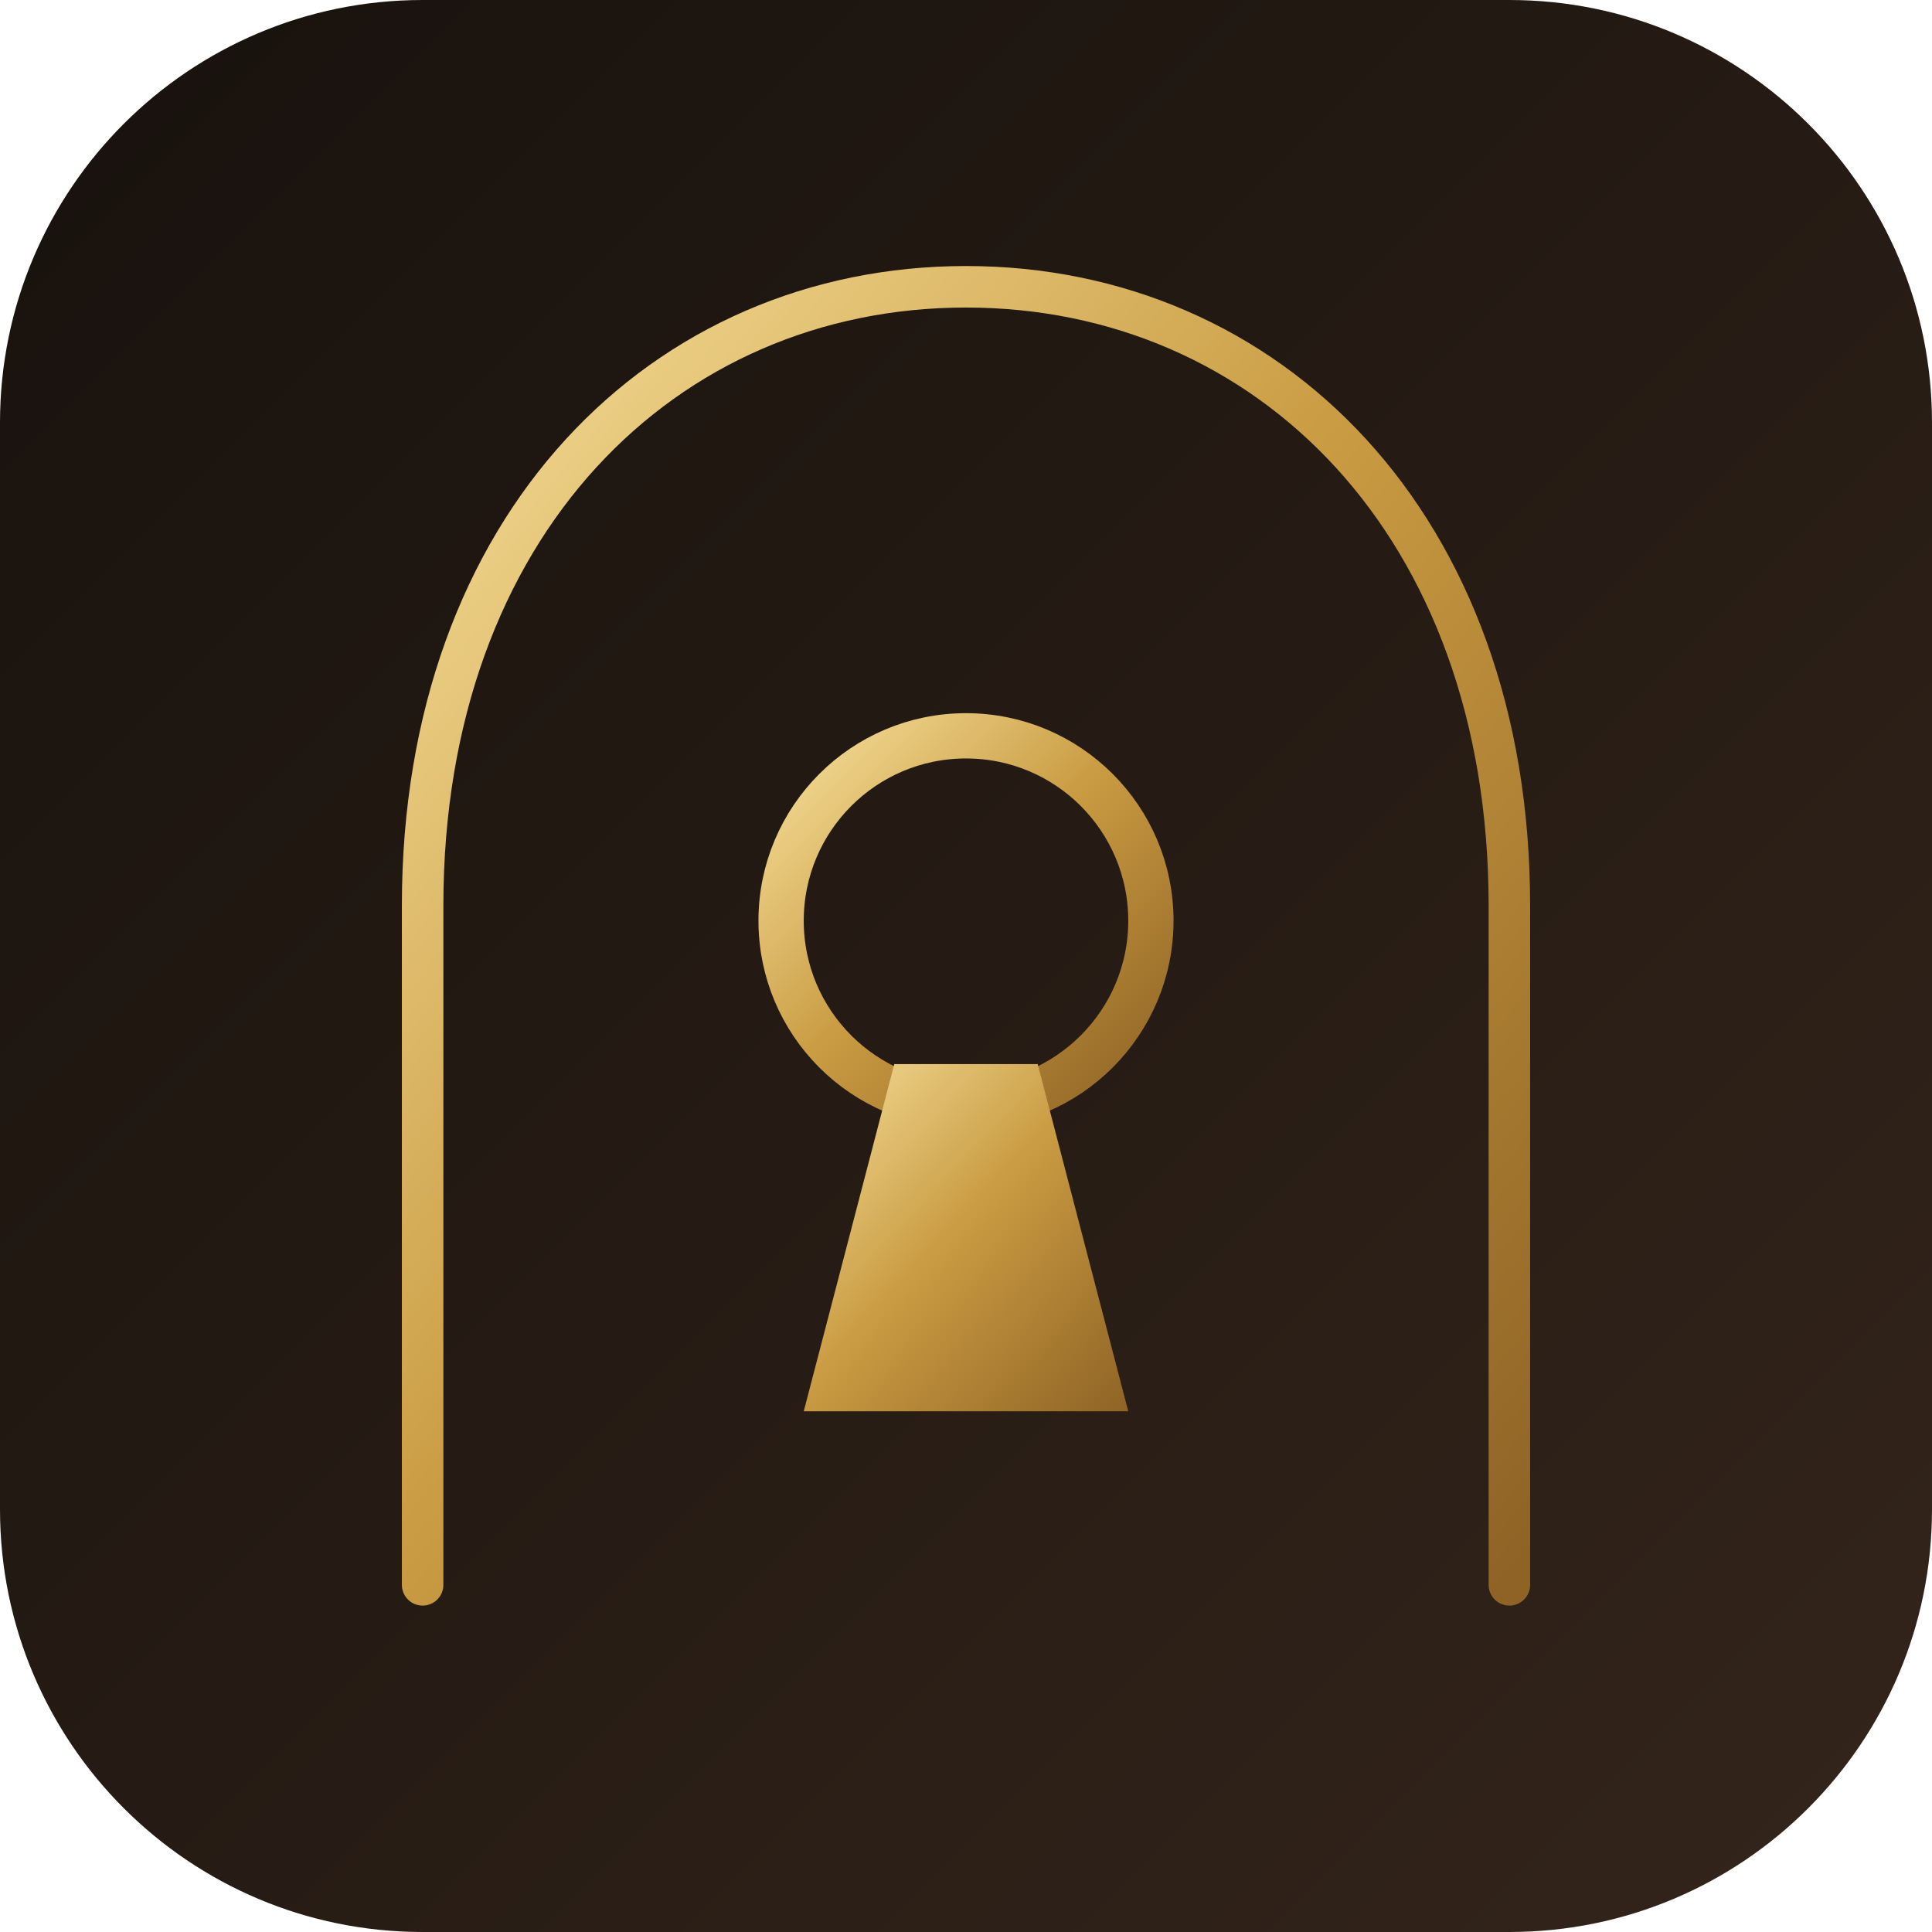
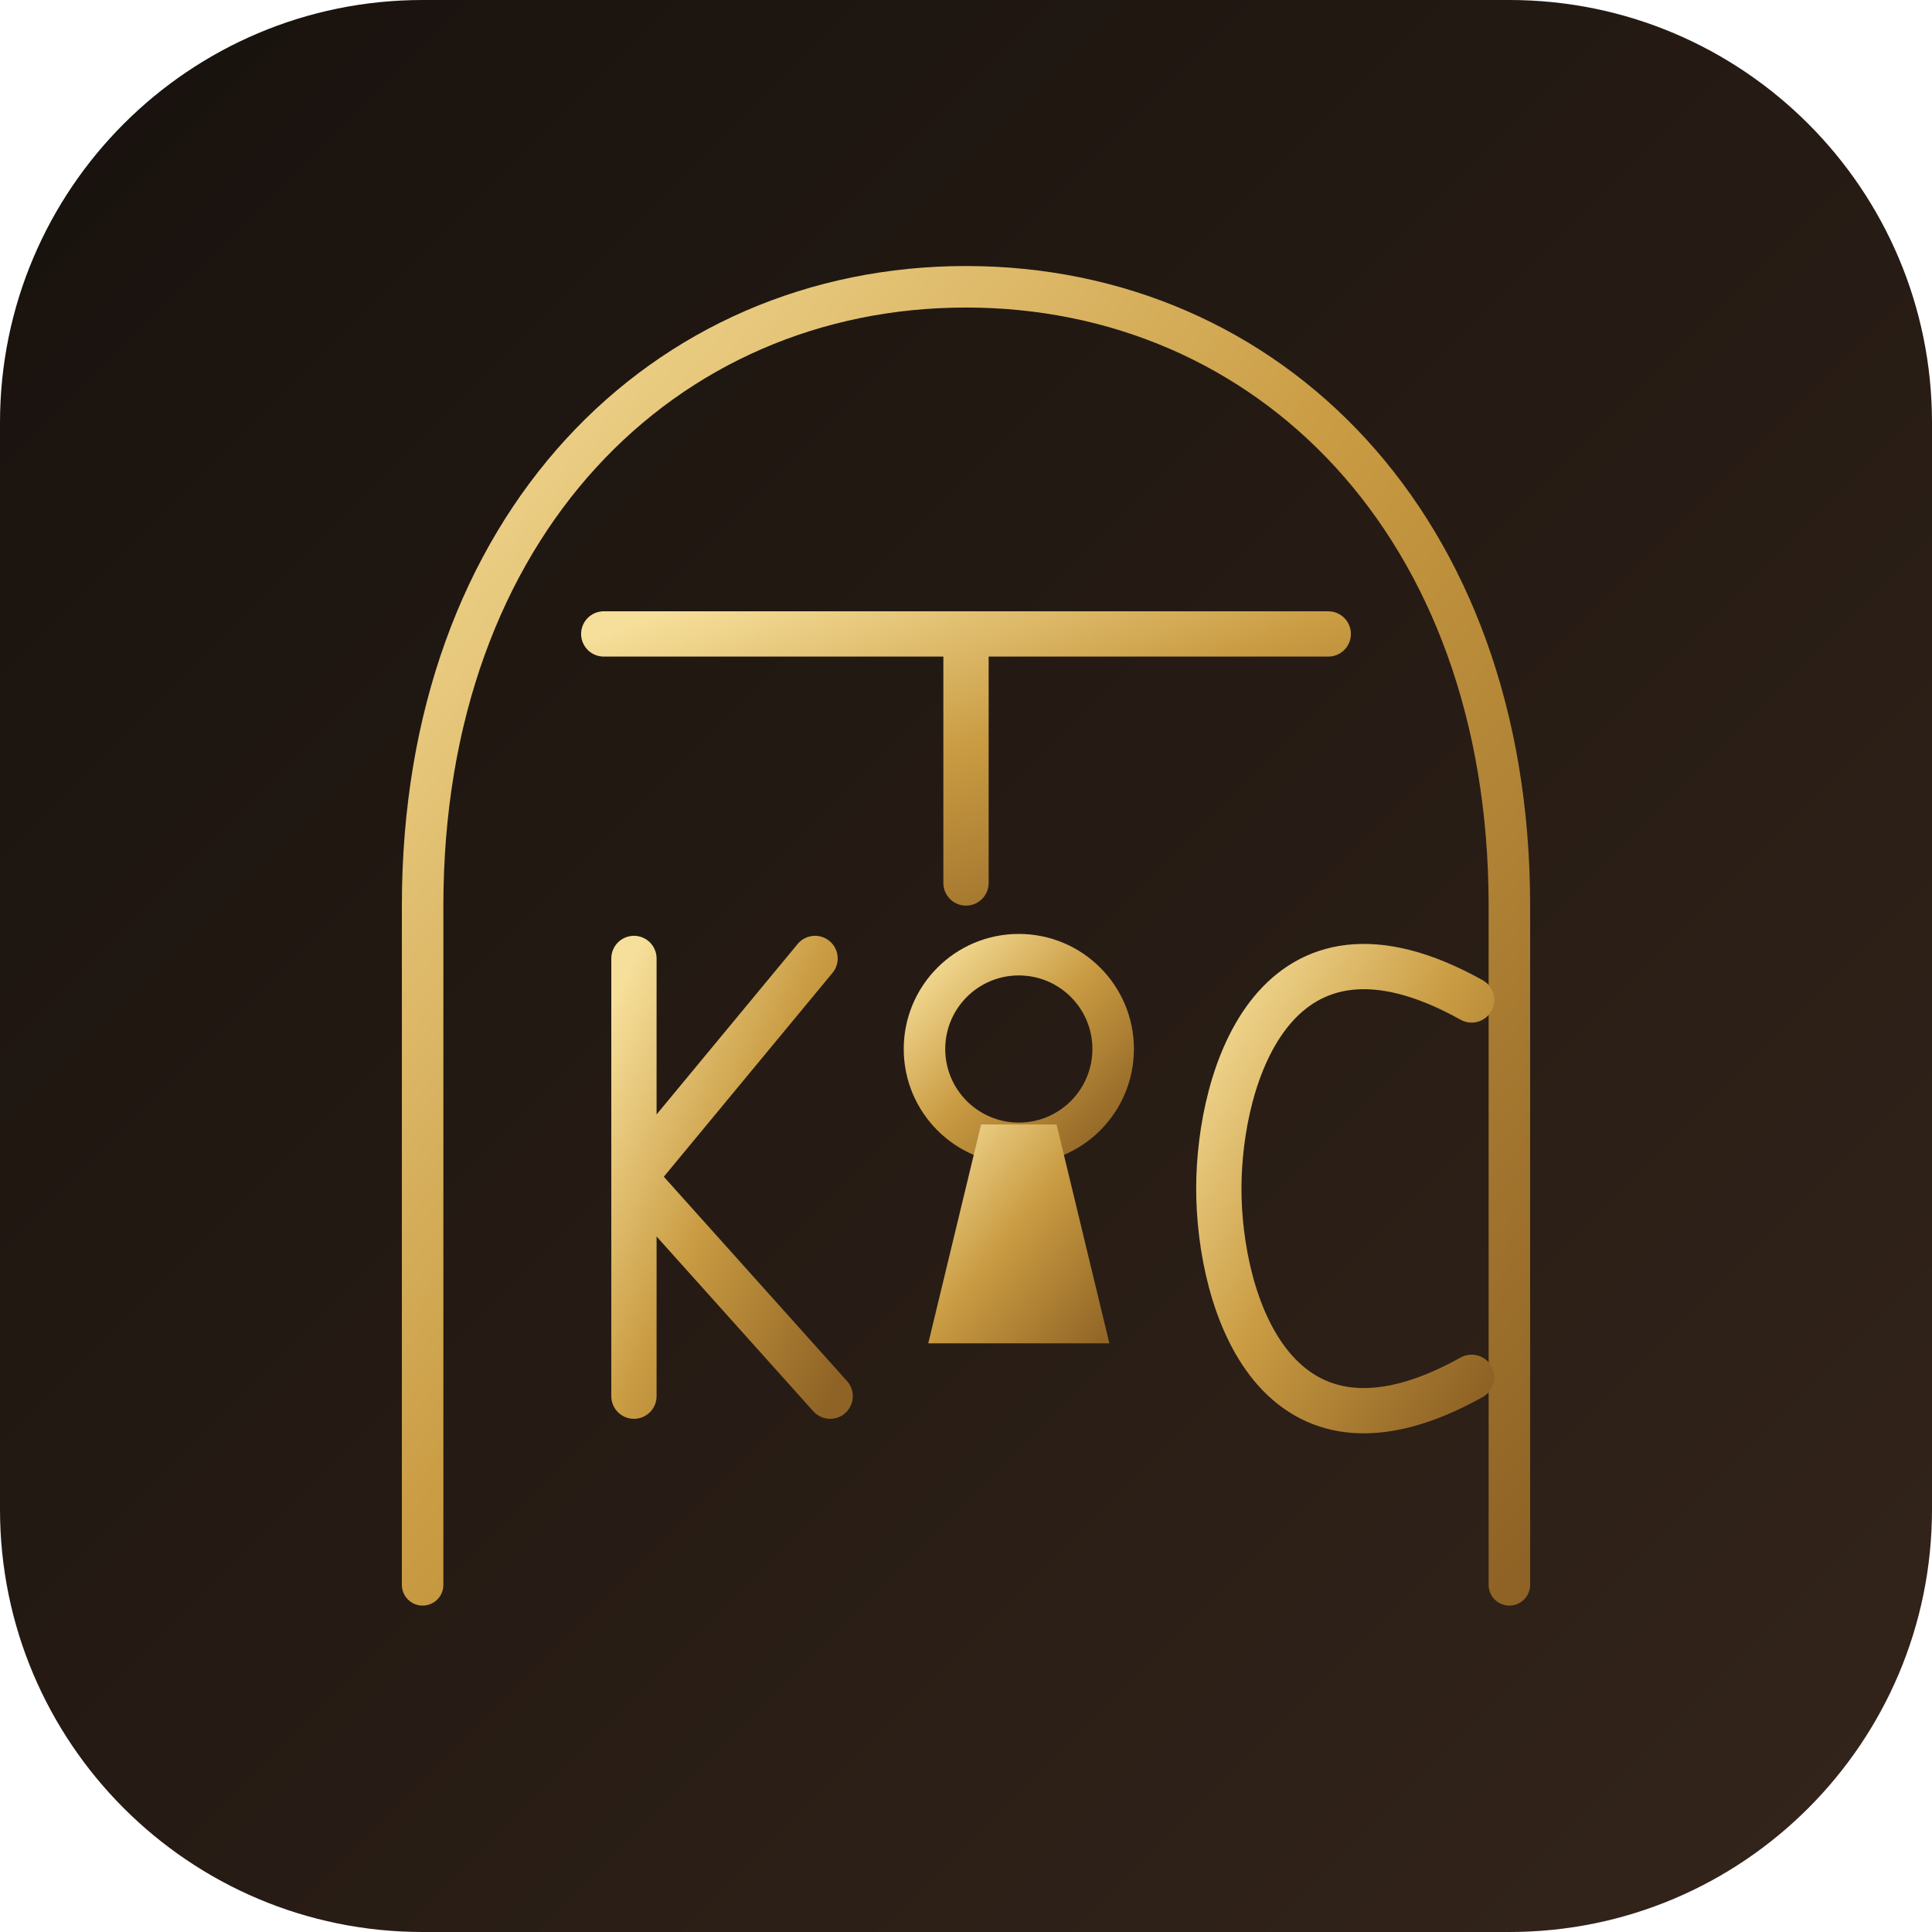
<svg xmlns="http://www.w3.org/2000/svg" viewBox="0 0 512 512" role="img" aria-labelledby="title desc">
  <defs>
    <linearGradient id="bg" x1="0" y1="0" x2="1" y2="1">
      <stop offset="0" stop-color="#17110d" />
      <stop offset="1" stop-color="#34251b" />
    </linearGradient>
    <linearGradient id="gold" x1="0" y1="0" x2="1" y2="1">
      <stop offset="0" stop-color="#f6df9a" />
      <stop offset=".48" stop-color="#c99b42" />
      <stop offset="1" stop-color="#8f6325" />
    </linearGradient>
  </defs>
  <rect width="512" height="512" rx="112" fill="url(#bg)" />
  <path d="M112 420V240C112 139 176 76 256 76s144 63 144 164v180" fill="none" stroke="url(#gold)" stroke-width="11" stroke-linecap="round" />
  <path d="M139 420h234" fill="none" stroke="url(#gold)" stroke-width="7" stroke-linecap="round" opacity=".78" />
-   <circle cx="256" cy="244" r="49" fill="none" stroke="url(#gold)" stroke-width="12" />
-   <path d="M237 282h38l24 92h-86z" fill="url(#gold)" />
+   <path d="M160 168h192M256 168v66" fill="none" stroke="url(#gold)" stroke-width="12" stroke-linecap="round" stroke-linejoin="round" />
+   <path d="M168 254v116M168 312l48-58M168 312l52 58" fill="none" stroke="url(#gold)" stroke-width="12" stroke-linecap="round" stroke-linejoin="round" />
+   <circle cx="270" cy="278" r="25" fill="none" stroke="url(#gold)" stroke-width="11" />
+   <path d="M260 298h20l14 58h-48z" fill="url(#gold)" />
+   <path d="M390 265c-52-29-67 20-67 50s15 79 67 50" fill="none" stroke="url(#gold)" stroke-width="12" stroke-linecap="round" />
</svg>
